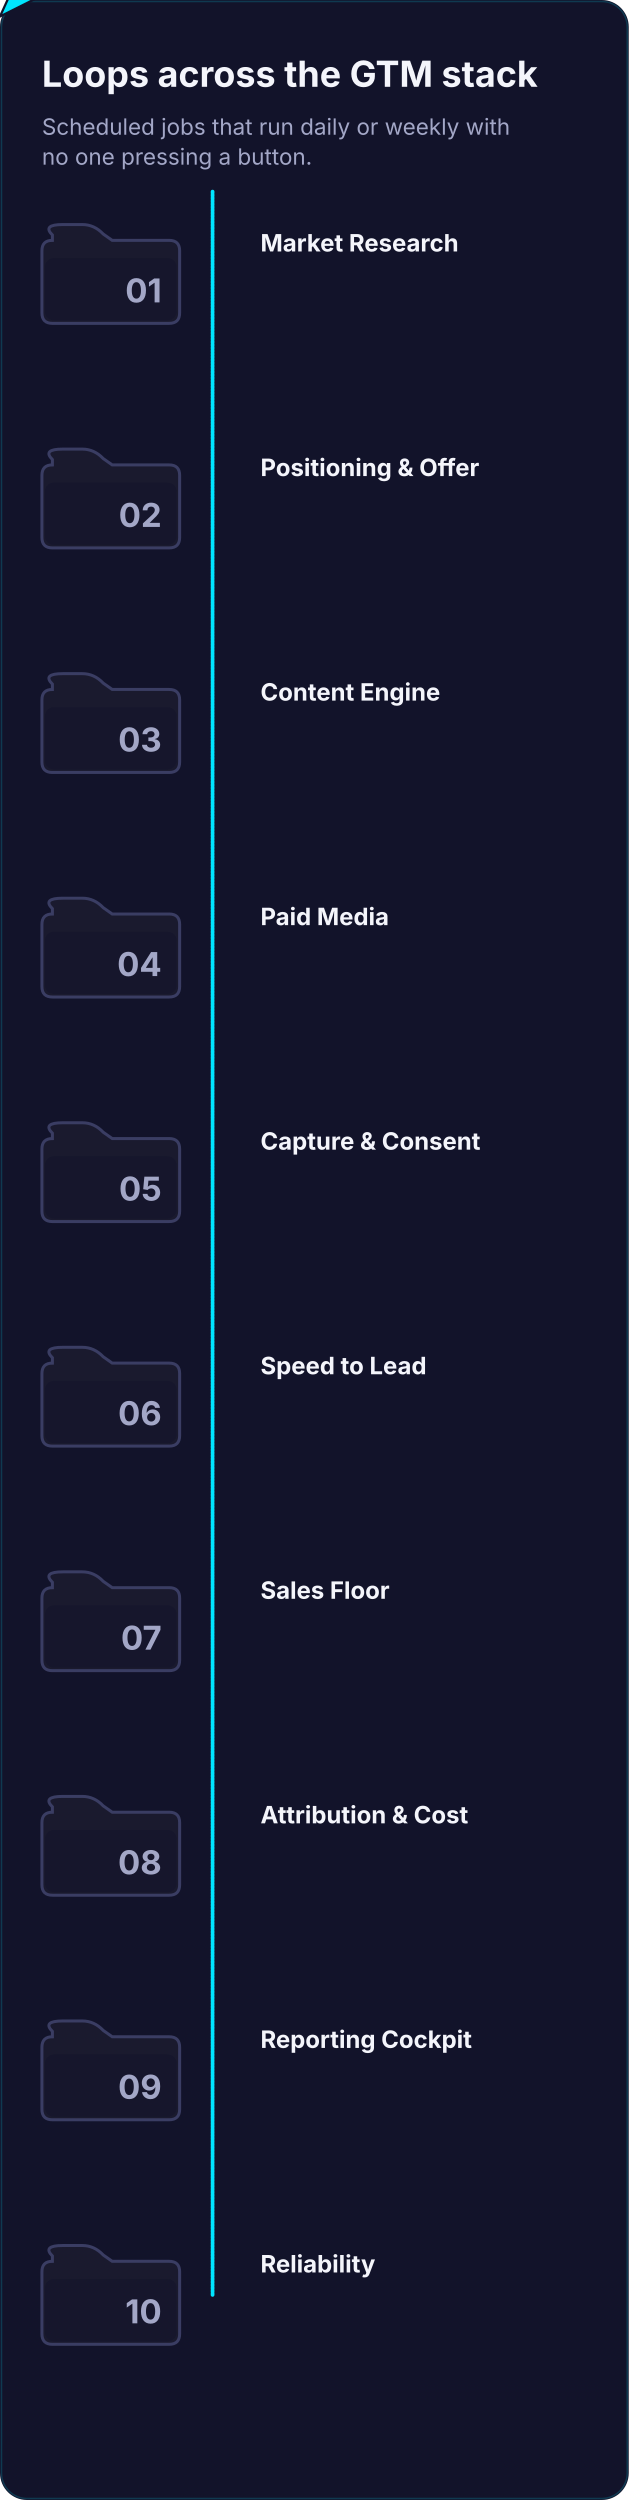
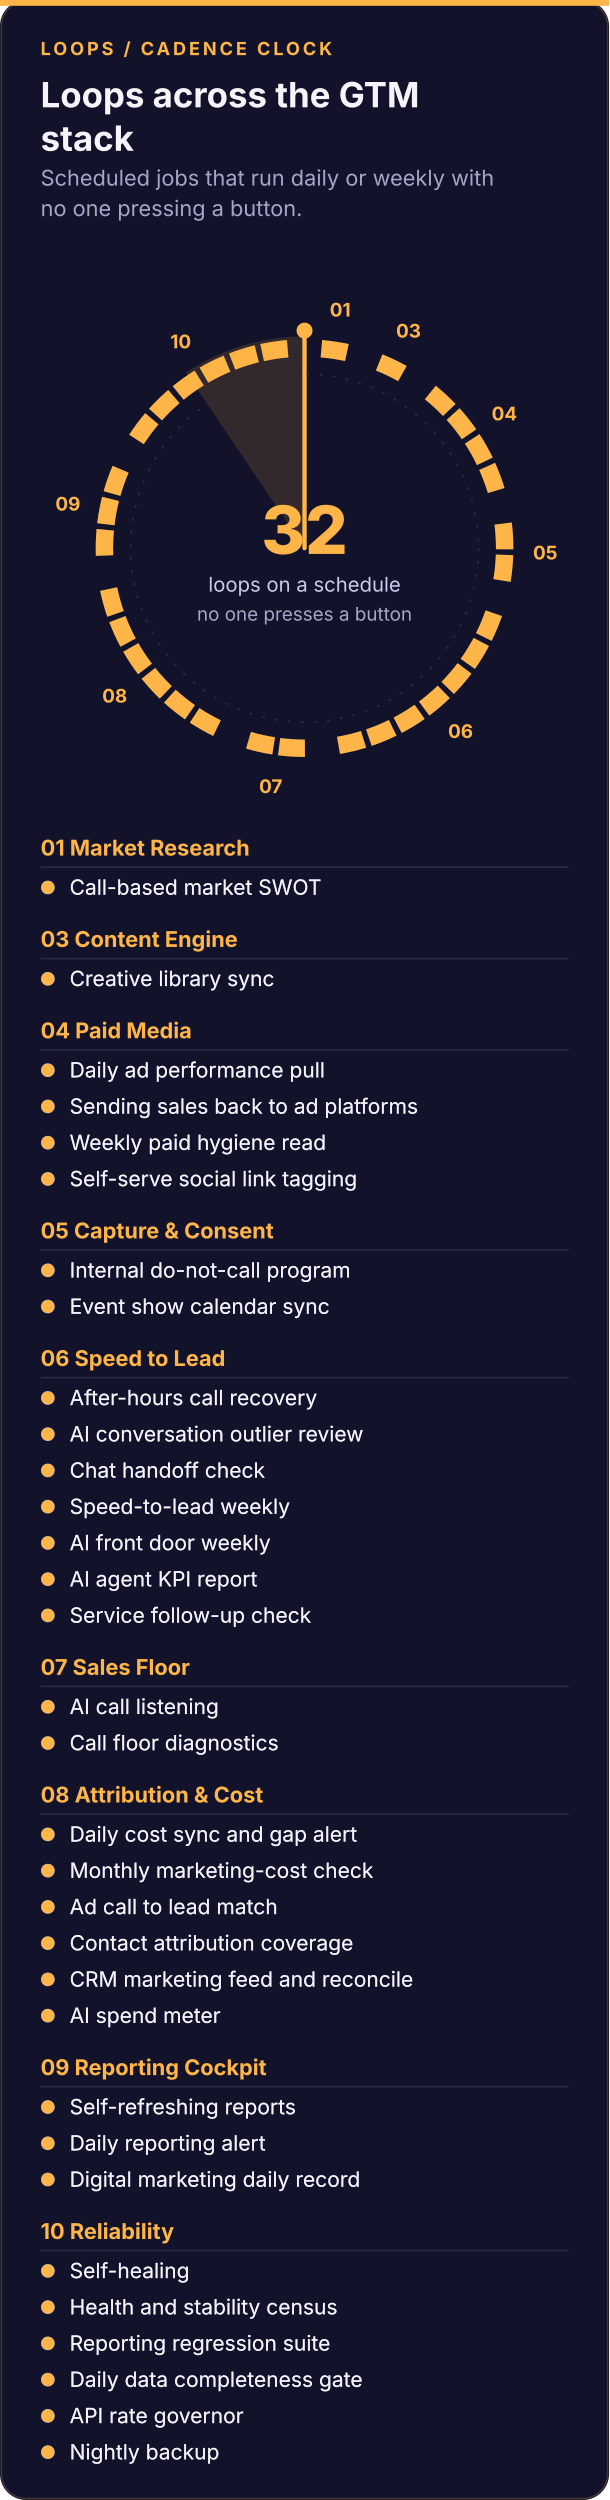
- <svg xmlns="http://www.w3.org/2000/svg" viewBox="0 0 420 1670" width="420" height="1670" role="img" aria-label="Loops across the GTM stack: Market Research, Positioning &amp; Offer, Content Engine, Paid Media, Capture &amp; Consent, Speed to Lead, Sales Floor, Attribution &amp; Cost, Reporting Cockpit, Reliability">
-   <style>text{font-family:Inter, -apple-system, 'Segoe UI', Helvetica, Arial, sans-serif}.t{fill:#f4f5fb;font-weight:700} .m{fill:#a3a7c7} .num{fill:#a3a7c7;font-weight:700}.fold{fill:#1a1a2e;stroke:#3a3d63;stroke-width:2}@keyframes f0{0%,3.27%{fill:#1a1a2e;stroke:#3a3d63}5.77%,97%{fill:#0f3a4a;stroke:#00e5ff}100%{fill:#1a1a2e;stroke:#3a3d63}}@keyframes o0{0%,3.27%{opacity:0;transform:translateY(6px)}5.77%,97%{opacity:1;transform:translateY(0)}100%{opacity:0}}@keyframes l0{0%,3.27%{transform:scaleY(1)}5.77%,97%{transform:scaleY(.82) skewX(-8deg)}100%{transform:scaleY(1)}}#F0{animation:f0 27.50s linear infinite}#O0{animation:o0 27.50s linear infinite;opacity:0}#L0{animation:l0 27.50s linear infinite;transform-origin:0px 66px;transform-box:fill-box}@keyframes f1{0%,12.00%{fill:#1a1a2e;stroke:#3a3d63}14.50%,97%{fill:#0f3a4a;stroke:#00e5ff}100%{fill:#1a1a2e;stroke:#3a3d63}}@keyframes o1{0%,12.00%{opacity:0;transform:translateY(6px)}14.50%,97%{opacity:1;transform:translateY(0)}100%{opacity:0}}@keyframes l1{0%,12.00%{transform:scaleY(1)}14.50%,97%{transform:scaleY(.82) skewX(-8deg)}100%{transform:scaleY(1)}}#F1{animation:f1 27.50s linear infinite}#O1{animation:o1 27.50s linear infinite;opacity:0}#L1{animation:l1 27.50s linear infinite;transform-origin:0px 66px;transform-box:fill-box}@keyframes f2{0%,20.73%{fill:#1a1a2e;stroke:#3a3d63}23.23%,97%{fill:#0f3a4a;stroke:#00e5ff}100%{fill:#1a1a2e;stroke:#3a3d63}}@keyframes o2{0%,20.73%{opacity:0;transform:translateY(6px)}23.23%,97%{opacity:1;transform:translateY(0)}100%{opacity:0}}@keyframes l2{0%,20.73%{transform:scaleY(1)}23.23%,97%{transform:scaleY(.82) skewX(-8deg)}100%{transform:scaleY(1)}}#F2{animation:f2 27.50s linear infinite}#O2{animation:o2 27.50s linear infinite;opacity:0}#L2{animation:l2 27.50s linear infinite;transform-origin:0px 66px;transform-box:fill-box}@keyframes f3{0%,29.45%{fill:#1a1a2e;stroke:#3a3d63}31.95%,97%{fill:#0f3a4a;stroke:#00e5ff}100%{fill:#1a1a2e;stroke:#3a3d63}}@keyframes o3{0%,29.45%{opacity:0;transform:translateY(6px)}31.95%,97%{opacity:1;transform:translateY(0)}100%{opacity:0}}@keyframes l3{0%,29.45%{transform:scaleY(1)}31.95%,97%{transform:scaleY(.82) skewX(-8deg)}100%{transform:scaleY(1)}}#F3{animation:f3 27.50s linear infinite}#O3{animation:o3 27.50s linear infinite;opacity:0}#L3{animation:l3 27.50s linear infinite;transform-origin:0px 66px;transform-box:fill-box}@keyframes f4{0%,38.18%{fill:#1a1a2e;stroke:#3a3d63}40.68%,97%{fill:#0f3a4a;stroke:#00e5ff}100%{fill:#1a1a2e;stroke:#3a3d63}}@keyframes o4{0%,38.18%{opacity:0;transform:translateY(6px)}40.68%,97%{opacity:1;transform:translateY(0)}100%{opacity:0}}@keyframes l4{0%,38.18%{transform:scaleY(1)}40.68%,97%{transform:scaleY(.82) skewX(-8deg)}100%{transform:scaleY(1)}}#F4{animation:f4 27.50s linear infinite}#O4{animation:o4 27.50s linear infinite;opacity:0}#L4{animation:l4 27.50s linear infinite;transform-origin:0px 66px;transform-box:fill-box}@keyframes f5{0%,46.91%{fill:#1a1a2e;stroke:#3a3d63}49.41%,97%{fill:#0f3a4a;stroke:#00e5ff}100%{fill:#1a1a2e;stroke:#3a3d63}}@keyframes o5{0%,46.91%{opacity:0;transform:translateY(6px)}49.41%,97%{opacity:1;transform:translateY(0)}100%{opacity:0}}@keyframes l5{0%,46.91%{transform:scaleY(1)}49.41%,97%{transform:scaleY(.82) skewX(-8deg)}100%{transform:scaleY(1)}}#F5{animation:f5 27.50s linear infinite}#O5{animation:o5 27.50s linear infinite;opacity:0}#L5{animation:l5 27.50s linear infinite;transform-origin:0px 66px;transform-box:fill-box}@keyframes f6{0%,55.64%{fill:#1a1a2e;stroke:#3a3d63}58.14%,97%{fill:#0f3a4a;stroke:#00e5ff}100%{fill:#1a1a2e;stroke:#3a3d63}}@keyframes o6{0%,55.64%{opacity:0;transform:translateY(6px)}58.14%,97%{opacity:1;transform:translateY(0)}100%{opacity:0}}@keyframes l6{0%,55.64%{transform:scaleY(1)}58.14%,97%{transform:scaleY(.82) skewX(-8deg)}100%{transform:scaleY(1)}}#F6{animation:f6 27.50s linear infinite}#O6{animation:o6 27.50s linear infinite;opacity:0}#L6{animation:l6 27.50s linear infinite;transform-origin:0px 66px;transform-box:fill-box}@keyframes f7{0%,64.36%{fill:#1a1a2e;stroke:#3a3d63}66.86%,97%{fill:#0f3a4a;stroke:#00e5ff}100%{fill:#1a1a2e;stroke:#3a3d63}}@keyframes o7{0%,64.36%{opacity:0;transform:translateY(6px)}66.86%,97%{opacity:1;transform:translateY(0)}100%{opacity:0}}@keyframes l7{0%,64.36%{transform:scaleY(1)}66.86%,97%{transform:scaleY(.82) skewX(-8deg)}100%{transform:scaleY(1)}}#F7{animation:f7 27.50s linear infinite}#O7{animation:o7 27.50s linear infinite;opacity:0}#L7{animation:l7 27.50s linear infinite;transform-origin:0px 66px;transform-box:fill-box}@keyframes f8{0%,73.09%{fill:#1a1a2e;stroke:#3a3d63}75.59%,97%{fill:#0f3a4a;stroke:#00e5ff}100%{fill:#1a1a2e;stroke:#3a3d63}}@keyframes o8{0%,73.09%{opacity:0;transform:translateY(6px)}75.59%,97%{opacity:1;transform:translateY(0)}100%{opacity:0}}@keyframes l8{0%,73.09%{transform:scaleY(1)}75.59%,97%{transform:scaleY(.82) skewX(-8deg)}100%{transform:scaleY(1)}}#F8{animation:f8 27.50s linear infinite}#O8{animation:o8 27.50s linear infinite;opacity:0}#L8{animation:l8 27.50s linear infinite;transform-origin:0px 66px;transform-box:fill-box}@keyframes f9{0%,81.82%{fill:#1a1a2e;stroke:#3a3d63}84.32%,97%{fill:#0f3a4a;stroke:#00e5ff}100%{fill:#1a1a2e;stroke:#3a3d63}}@keyframes o9{0%,81.82%{opacity:0;transform:translateY(6px)}84.32%,97%{opacity:1;transform:translateY(0)}100%{opacity:0}}@keyframes l9{0%,81.82%{transform:scaleY(1)}84.32%,97%{transform:scaleY(.82) skewX(-8deg)}100%{transform:scaleY(1)}}#F9{animation:f9 27.50s linear infinite}#O9{animation:o9 27.50s linear infinite;opacity:0}#L9{animation:l9 27.50s linear infinite;transform-origin:0px 66px;transform-box:fill-box}</style>
-   <rect width="420" height="1670" rx="18" fill="#12132a" />
-   <rect x="1" y="1" width="418" height="1668" rx="17" fill="none" stroke="#00e5ff" stroke-opacity=".18" />
-   <text class="t" x="28" y="58" font-size="24">Loops across the GTM stack</text>
-   <text class="m" x="28" y="90" font-size="15">Scheduled jobs that run daily or weekly with</text>
-   <text class="m" x="28" y="110" font-size="15">no one pressing a button.</text>
-   <path d="M142.0,127.0 L142.0,183.0 L142.0,333.0 L142.0,483.0 L142.0,633.0 L142.0,783.0 L142.0,933.0 L142.0,1083.0 L142.0,1233.0 L142.0,1383.0 L142.0,1533.0" fill="none" stroke="#2a2c4a" stroke-width="2" stroke-dasharray="4 8" />
-   <path d="M142.0,127.0 L142.0,183.0 L142.0,333.0 L142.0,483.0 L142.0,633.0 L142.0,783.0 L142.0,933.0 L142.0,1083.0 L142.0,1233.0 L142.0,1383.0 L142.0,1533.0" fill="none" stroke="#00e5ff" stroke-width="2.5" stroke-linecap="round" pathLength="1" stroke-dasharray="1 1" stroke-dashoffset="1">
-     <animate attributeName="stroke-dashoffset" dur="27.50s" repeatCount="indefinite" calcMode="linear" keyTimes="0;0.033;0.087;0.12;0.174;0.207;0.262;0.294;0.349;0.382;0.436;0.469;0.524;0.556;0.611;0.644;0.698;0.731;0.785;0.818;0.873;1" values="1;0.96;0.96;0.854;0.854;0.747;0.747;0.64;0.64;0.533;0.533;0.427;0.427;0.32;0.32;0.213;0.213;0.107;0.107;0;0;0" />
-   </path>
-   <g transform="translate(28,150)">
-     <path id="F0" class="fold" d="M7,10.56 L7,7 Q0,0 14,0 L26.96,0 Q34.96,0 40.96,6.336 L46.96,10.56 L85,10.56 Q92,10.56 92,17.56 L92,59 Q92,66 85,66 L7,66 Q0,66 0,59 L0,17.56 Q0,10.56 7,10.56 Z" />
-     <rect id="L0" x="2" y="22.4" width="88" height="41.6" rx="6" fill="#12132a" opacity=".55" />
-     <text class="num" x="80" y="52" text-anchor="end" font-size="22">01</text>
-     <text class="t" x="146" y="18" font-size="16">Market Research</text>
-     <g id="O0">
-       <text x="146" y="45" font-size="13" fill="#a3a7c7">• Call-based market SWOT</text>
-       <rect x="-2" y="72" width="44" height="22" rx="11" fill="#ff3df5" />
-       <text x="20" y="88" font-size="13" font-weight="700" text-anchor="middle" fill="#14051a">1</text>
-     </g>
-   </g>
-   <g transform="translate(28,300)">
-     <path id="F1" class="fold" d="M7,10.56 L7,7 Q0,0 14,0 L26.96,0 Q34.96,0 40.96,6.336 L46.96,10.56 L85,10.56 Q92,10.56 92,17.56 L92,59 Q92,66 85,66 L7,66 Q0,66 0,59 L0,17.56 Q0,10.56 7,10.56 Z" />
-     <rect id="L1" x="2" y="22.4" width="88" height="41.6" rx="6" fill="#12132a" opacity=".55" />
-     <text class="num" x="80" y="52" text-anchor="end" font-size="22">02</text>
-     <text class="t" x="146" y="18" font-size="16">Positioning &amp; Offer</text>
-     <g id="O1">
-       <text x="146" y="45" font-size="13" fill="#a3a7c7">—</text>
-     </g>
-   </g>
-   <g transform="translate(28,450)">
-     <path id="F2" class="fold" d="M7,10.56 L7,7 Q0,0 14,0 L26.96,0 Q34.96,0 40.96,6.336 L46.96,10.56 L85,10.56 Q92,10.56 92,17.56 L92,59 Q92,66 85,66 L7,66 Q0,66 0,59 L0,17.56 Q0,10.56 7,10.56 Z" />
-     <rect id="L2" x="2" y="22.4" width="88" height="41.6" rx="6" fill="#12132a" opacity=".55" />
-     <text class="num" x="80" y="52" text-anchor="end" font-size="22">03</text>
-     <text class="t" x="146" y="18" font-size="16">Content Engine</text>
-     <g id="O2">
-       <text x="146" y="45" font-size="13" fill="#a3a7c7">• Creative library sync</text>
-       <rect x="-2" y="72" width="44" height="22" rx="11" fill="#ff3df5" />
-       <text x="20" y="88" font-size="13" font-weight="700" text-anchor="middle" fill="#14051a">1</text>
-     </g>
-   </g>
-   <g transform="translate(28,600)">
-     <path id="F3" class="fold" d="M7,10.56 L7,7 Q0,0 14,0 L26.96,0 Q34.96,0 40.96,6.336 L46.96,10.56 L85,10.56 Q92,10.56 92,17.56 L92,59 Q92,66 85,66 L7,66 Q0,66 0,59 L0,17.56 Q0,10.56 7,10.56 Z" />
-     <rect id="L3" x="2" y="22.4" width="88" height="41.6" rx="6" fill="#12132a" opacity=".55" />
-     <text class="num" x="80" y="52" text-anchor="end" font-size="22">04</text>
-     <text class="t" x="146" y="18" font-size="16">Paid Media</text>
-     <g id="O3">
-       <text x="146" y="45" font-size="13" fill="#a3a7c7">• Daily ad performance pull</text>
-       <text x="146" y="63" font-size="13" fill="#a3a7c7">• Sending sales back to ad platforms</text>
-       <text x="146" y="81" font-size="13" fill="#a3a7c7">• Weekly paid hygiene read</text>
-       <text x="146" y="99" font-size="13" fill="#00e5ff">+ 1 more</text>
-       <rect x="-2" y="72" width="44" height="22" rx="11" fill="#ff3df5" />
-       <text x="20" y="88" font-size="13" font-weight="700" text-anchor="middle" fill="#14051a">4</text>
-     </g>
-   </g>
-   <g transform="translate(28,750)">
-     <path id="F4" class="fold" d="M7,10.56 L7,7 Q0,0 14,0 L26.96,0 Q34.96,0 40.96,6.336 L46.96,10.56 L85,10.56 Q92,10.56 92,17.56 L92,59 Q92,66 85,66 L7,66 Q0,66 0,59 L0,17.56 Q0,10.56 7,10.56 Z" />
-     <rect id="L4" x="2" y="22.4" width="88" height="41.6" rx="6" fill="#12132a" opacity=".55" />
-     <text class="num" x="80" y="52" text-anchor="end" font-size="22">05</text>
-     <text class="t" x="146" y="18" font-size="16">Capture &amp; Consent</text>
-     <g id="O4">
-       <text x="146" y="45" font-size="13" fill="#a3a7c7">• Internal do-not-call program</text>
-       <text x="146" y="63" font-size="13" fill="#a3a7c7">• Event show calendar sync</text>
-       <rect x="-2" y="72" width="44" height="22" rx="11" fill="#ff3df5" />
-       <text x="20" y="88" font-size="13" font-weight="700" text-anchor="middle" fill="#14051a">2</text>
-     </g>
-   </g>
-   <g transform="translate(28,900)">
-     <path id="F5" class="fold" d="M7,10.56 L7,7 Q0,0 14,0 L26.96,0 Q34.96,0 40.96,6.336 L46.96,10.56 L85,10.56 Q92,10.56 92,17.56 L92,59 Q92,66 85,66 L7,66 Q0,66 0,59 L0,17.56 Q0,10.56 7,10.56 Z" />
-     <rect id="L5" x="2" y="22.4" width="88" height="41.6" rx="6" fill="#12132a" opacity=".55" />
-     <text class="num" x="80" y="52" text-anchor="end" font-size="22">06</text>
-     <text class="t" x="146" y="18" font-size="16">Speed to Lead</text>
-     <g id="O5">
-       <text x="146" y="45" font-size="13" fill="#a3a7c7">• After-hours call recovery</text>
-       <text x="146" y="63" font-size="13" fill="#a3a7c7">• AI conversation outlier review</text>
-       <text x="146" y="81" font-size="13" fill="#a3a7c7">• Chat handoff check</text>
-       <text x="146" y="99" font-size="13" fill="#00e5ff">+ 4 more</text>
-       <rect x="-2" y="72" width="44" height="22" rx="11" fill="#ff3df5" />
-       <text x="20" y="88" font-size="13" font-weight="700" text-anchor="middle" fill="#14051a">7</text>
-     </g>
-   </g>
-   <g transform="translate(28,1050)">
-     <path id="F6" class="fold" d="M7,10.56 L7,7 Q0,0 14,0 L26.96,0 Q34.96,0 40.96,6.336 L46.96,10.56 L85,10.56 Q92,10.56 92,17.56 L92,59 Q92,66 85,66 L7,66 Q0,66 0,59 L0,17.56 Q0,10.56 7,10.56 Z" />
-     <rect id="L6" x="2" y="22.4" width="88" height="41.6" rx="6" fill="#12132a" opacity=".55" />
-     <text class="num" x="80" y="52" text-anchor="end" font-size="22">07</text>
-     <text class="t" x="146" y="18" font-size="16">Sales Floor</text>
-     <g id="O6">
-       <text x="146" y="45" font-size="13" fill="#a3a7c7">• AI call listening</text>
-       <text x="146" y="63" font-size="13" fill="#a3a7c7">• Call floor diagnostics</text>
-       <rect x="-2" y="72" width="44" height="22" rx="11" fill="#ff3df5" />
-       <text x="20" y="88" font-size="13" font-weight="700" text-anchor="middle" fill="#14051a">2</text>
-     </g>
-   </g>
-   <g transform="translate(28,1200)">
-     <path id="F7" class="fold" d="M7,10.56 L7,7 Q0,0 14,0 L26.96,0 Q34.96,0 40.96,6.336 L46.96,10.56 L85,10.56 Q92,10.56 92,17.56 L92,59 Q92,66 85,66 L7,66 Q0,66 0,59 L0,17.56 Q0,10.56 7,10.56 Z" />
-     <rect id="L7" x="2" y="22.4" width="88" height="41.6" rx="6" fill="#12132a" opacity=".55" />
-     <text class="num" x="80" y="52" text-anchor="end" font-size="22">08</text>
-     <text class="t" x="146" y="18" font-size="16">Attribution &amp; Cost</text>
-     <g id="O7">
-       <text x="146" y="45" font-size="13" fill="#a3a7c7">• Daily cost sync and gap alert</text>
-       <text x="146" y="63" font-size="13" fill="#a3a7c7">• Monthly marketing-cost check</text>
-       <text x="146" y="81" font-size="13" fill="#a3a7c7">• Ad call to lead match</text>
-       <text x="146" y="99" font-size="13" fill="#00e5ff">+ 3 more</text>
-       <rect x="-2" y="72" width="44" height="22" rx="11" fill="#ff3df5" />
-       <text x="20" y="88" font-size="13" font-weight="700" text-anchor="middle" fill="#14051a">6</text>
-     </g>
-   </g>
-   <g transform="translate(28,1350)">
-     <path id="F8" class="fold" d="M7,10.56 L7,7 Q0,0 14,0 L26.96,0 Q34.96,0 40.96,6.336 L46.96,10.56 L85,10.56 Q92,10.56 92,17.56 L92,59 Q92,66 85,66 L7,66 Q0,66 0,59 L0,17.56 Q0,10.56 7,10.56 Z" />
-     <rect id="L8" x="2" y="22.4" width="88" height="41.6" rx="6" fill="#12132a" opacity=".55" />
-     <text class="num" x="80" y="52" text-anchor="end" font-size="22">09</text>
-     <text class="t" x="146" y="18" font-size="16">Reporting Cockpit</text>
-     <g id="O8">
-       <text x="146" y="45" font-size="13" fill="#a3a7c7">• Self-refreshing reports</text>
-       <text x="146" y="63" font-size="13" fill="#a3a7c7">• Daily reporting alert</text>
-       <text x="146" y="81" font-size="13" fill="#a3a7c7">• Digital marketing daily record</text>
-       <rect x="-2" y="72" width="44" height="22" rx="11" fill="#ff3df5" />
-       <text x="20" y="88" font-size="13" font-weight="700" text-anchor="middle" fill="#14051a">3</text>
-     </g>
-   </g>
-   <g transform="translate(28,1500)">
-     <path id="F9" class="fold" d="M7,10.56 L7,7 Q0,0 14,0 L26.96,0 Q34.96,0 40.96,6.336 L46.96,10.56 L85,10.56 Q92,10.56 92,17.56 L92,59 Q92,66 85,66 L7,66 Q0,66 0,59 L0,17.56 Q0,10.56 7,10.56 Z" />
-     <rect id="L9" x="2" y="22.4" width="88" height="41.6" rx="6" fill="#12132a" opacity=".55" />
-     <text class="num" x="80" y="52" text-anchor="end" font-size="22">10</text>
-     <text class="t" x="146" y="18" font-size="16">Reliability</text>
-     <g id="O9">
-       <text x="146" y="45" font-size="13" fill="#a3a7c7">• Self-healing</text>
-       <text x="146" y="63" font-size="13" fill="#a3a7c7">• Health and stability census</text>
-       <text x="146" y="81" font-size="13" fill="#a3a7c7">• Reporting regression suite</text>
-       <text x="146" y="99" font-size="13" fill="#00e5ff">+ 3 more</text>
-       <rect x="-2" y="72" width="44" height="22" rx="11" fill="#ff3df5" />
-       <text x="20" y="88" font-size="13" font-weight="700" text-anchor="middle" fill="#14051a">6</text>
-     </g>
-   </g>
-   <g>
-     <path d="M0,-11 L22,0 L0,11 L5,0 Z" fill="#00e5ff" stroke="#12132a" stroke-width="1.5" />
-     <animateMotion dur="27.50s" repeatCount="indefinite" rotate="auto" calcMode="linear" keyPoints="0;0.04;0.04;0.146;0.146;0.253;0.253;0.36;0.36;0.467;0.467;0.573;0.573;0.68;0.68;0.787;0.787;0.893;0.893;1;1;1" keyTimes="0;0.033;0.087;0.12;0.174;0.207;0.262;0.294;0.349;0.382;0.436;0.469;0.524;0.556;0.611;0.644;0.698;0.731;0.785;0.818;0.873;1" path="M142.0,127.0 L142.0,183.0 L142.0,333.0 L142.0,483.0 L142.0,633.0 L142.0,783.0 L142.0,933.0 L142.0,1083.0 L142.0,1233.0 L142.0,1383.0 L142.0,1533.0" />
+ <svg xmlns="http://www.w3.org/2000/svg" viewBox="0 0 420 1724" width="420" height="1724" role="img" aria-label="Loops across the GTM stack: Call-based market SWOT, Creative library sync, Daily ad performance pull, Sending sales back to ad platforms, Weekly paid hygiene read, Self-serve social link tagging, Internal do-not-call program, Event show calendar sync, After-hours call recovery, AI conversation outlier review, Chat handoff check, Speed-to-lead weekly, AI front door weekly, AI agent KPI report, Service follow-up check, AI call listening, Call floor diagnostics, Daily cost sync and gap alert, Monthly marketing-cost check, Ad call to lead match, Contact attribution coverage, CRM marketing feed and reconcile, AI spend meter, Self-refreshing reports, Daily reporting alert, Digital marketing daily record, Self-healing, Health and stability census, Reporting regression suite, Daily data completeness gate, API rate governor, Nightly backup">
+   <style>text{font-family:Inter, -apple-system, 'Segoe UI', Helvetica, Arial, sans-serif}.t{fill:#f4f5fb;font-weight:700}.m{fill:#a3a7c7}@media (prefers-reduced-motion:no-preference){@keyframes ml0k{0%,1.10%{opacity:0}2.30%,94%{opacity:1}100%{opacity:0}}#ml0t,#ml0r{animation:ml0k 25.00s linear infinite}@keyframes ml1k{0%,4.89%{opacity:0}6.09%,94%{opacity:1}100%{opacity:0}}#ml1t,#ml1r{animation:ml1k 25.00s linear infinite}@keyframes ml2k{0%,8.68%{opacity:0}9.88%,94%{opacity:1}100%{opacity:0}}#ml2t,#ml2r{animation:ml2k 25.00s linear infinite}@keyframes ml3k{0%,10.67%{opacity:0}11.87%,94%{opacity:1}100%{opacity:0}}#ml3t,#ml3r{animation:ml3k 25.00s linear infinite}@keyframes ml4k{0%,12.67%{opacity:0}13.87%,94%{opacity:1}100%{opacity:0}}#ml4t,#ml4r{animation:ml4k 25.00s linear infinite}@keyframes ml5k{0%,14.66%{opacity:0}15.86%,94%{opacity:1}100%{opacity:0}}#ml5t,#ml5r{animation:ml5k 25.00s linear infinite}@keyframes ml6k{0%,18.45%{opacity:0}19.65%,94%{opacity:1}100%{opacity:0}}#ml6t,#ml6r{animation:ml6k 25.00s linear infinite}@keyframes ml7k{0%,20.45%{opacity:0}21.65%,94%{opacity:1}100%{opacity:0}}#ml7t,#ml7r{animation:ml7k 25.00s linear infinite}@keyframes ml8k{0%,24.24%{opacity:0}25.44%,94%{opacity:1}100%{opacity:0}}#ml8t,#ml8r{animation:ml8k 25.00s linear infinite}@keyframes ml9k{0%,26.23%{opacity:0}27.43%,94%{opacity:1}100%{opacity:0}}#ml9t,#ml9r{animation:ml9k 25.00s linear infinite}@keyframes ml10k{0%,28.23%{opacity:0}29.43%,94%{opacity:1}100%{opacity:0}}#ml10t,#ml10r{animation:ml10k 25.00s linear infinite}@keyframes ml11k{0%,30.22%{opacity:0}31.42%,94%{opacity:1}100%{opacity:0}}#ml11t,#ml11r{animation:ml11k 25.00s linear infinite}@keyframes ml12k{0%,32.22%{opacity:0}33.42%,94%{opacity:1}100%{opacity:0}}#ml12t,#ml12r{animation:ml12k 25.00s linear infinite}@keyframes ml13k{0%,34.21%{opacity:0}35.41%,94%{opacity:1}100%{opacity:0}}#ml13t,#ml13r{animation:ml13k 25.00s linear infinite}@keyframes ml14k{0%,36.21%{opacity:0}37.41%,94%{opacity:1}100%{opacity:0}}#ml14t,#ml14r{animation:ml14k 25.00s linear infinite}@keyframes ml15k{0%,40.00%{opacity:0}41.20%,94%{opacity:1}100%{opacity:0}}#ml15t,#ml15r{animation:ml15k 25.00s linear infinite}@keyframes ml16k{0%,42.00%{opacity:0}43.20%,94%{opacity:1}100%{opacity:0}}#ml16t,#ml16r{animation:ml16k 25.00s linear infinite}@keyframes ml17k{0%,45.79%{opacity:0}46.99%,94%{opacity:1}100%{opacity:0}}#ml17t,#ml17r{animation:ml17k 25.00s linear infinite}@keyframes ml18k{0%,47.78%{opacity:0}48.98%,94%{opacity:1}100%{opacity:0}}#ml18t,#ml18r{animation:ml18k 25.00s linear infinite}@keyframes ml19k{0%,49.78%{opacity:0}50.98%,94%{opacity:1}100%{opacity:0}}#ml19t,#ml19r{animation:ml19k 25.00s linear infinite}@keyframes ml20k{0%,51.77%{opacity:0}52.97%,94%{opacity:1}100%{opacity:0}}#ml20t,#ml20r{animation:ml20k 25.00s linear infinite}@keyframes ml21k{0%,53.77%{opacity:0}54.97%,94%{opacity:1}100%{opacity:0}}#ml21t,#ml21r{animation:ml21k 25.00s linear infinite}@keyframes ml22k{0%,55.76%{opacity:0}56.96%,94%{opacity:1}100%{opacity:0}}#ml22t,#ml22r{animation:ml22k 25.00s linear infinite}@keyframes ml23k{0%,59.55%{opacity:0}60.75%,94%{opacity:1}100%{opacity:0}}#ml23t,#ml23r{animation:ml23k 25.00s linear infinite}@keyframes ml24k{0%,61.55%{opacity:0}62.75%,94%{opacity:1}100%{opacity:0}}#ml24t,#ml24r{animation:ml24k 25.00s linear infinite}@keyframes ml25k{0%,63.54%{opacity:0}64.74%,94%{opacity:1}100%{opacity:0}}#ml25t,#ml25r{animation:ml25k 25.00s linear infinite}@keyframes ml26k{0%,67.33%{opacity:0}68.53%,94%{opacity:1}100%{opacity:0}}#ml26t,#ml26r{animation:ml26k 25.00s linear infinite}@keyframes ml27k{0%,69.33%{opacity:0}70.53%,94%{opacity:1}100%{opacity:0}}#ml27t,#ml27r{animation:ml27k 25.00s linear infinite}@keyframes ml28k{0%,71.32%{opacity:0}72.52%,94%{opacity:1}100%{opacity:0}}#ml28t,#ml28r{animation:ml28k 25.00s linear infinite}@keyframes ml29k{0%,73.32%{opacity:0}74.52%,94%{opacity:1}100%{opacity:0}}#ml29t,#ml29r{animation:ml29k 25.00s linear infinite}@keyframes ml30k{0%,75.31%{opacity:0}76.51%,94%{opacity:1}100%{opacity:0}}#ml30t,#ml30r{animation:ml30k 25.00s linear infinite}@keyframes ml31k{0%,77.31%{opacity:0}78.51%,94%{opacity:1}100%{opacity:0}}#ml31t,#ml31r{animation:ml31k 25.00s linear infinite}@keyframes mhk{0%{transform:rotate(0deg)}80.00%,100%{transform:rotate(360deg)}}#mhand{animation:mhk 25.00s linear infinite}}</style>
+   <rect width="420" height="1724" rx="18" fill="#12132a" />
+   <rect x="1" y="1" width="418" height="1722" rx="17" fill="none" stroke="#ffb547" stroke-opacity=".22" />
+   <rect x="0" y="0" width="420" height="4" fill="#ffb547">
+     <animate attributeName="opacity" values="1;.45;1" dur="25.00s" repeatCount="indefinite" />
+   </rect>
+   <text x="28" y="38" font-size="12.5" font-weight="700" letter-spacing="2" fill="#ffb547">LOOPS  /  CADENCE CLOCK</text>
+   <text class="t" x="28" y="74" font-size="24">Loops across the GTM</text>
+   <text class="t" x="28" y="104" font-size="24">stack</text>
+   <text class="m" x="28" y="128" font-size="15">Scheduled jobs that run daily or weekly with</text>
+   <text class="m" x="28" y="149" font-size="15">no one pressing a button.</text>
+   <path d="M221.64,240.49 A138,138 0 0 1 239.20,243.13" fill="none" stroke="#3a3d63" stroke-width="12" />
+   <path d="M261.47,249.96 A138,138 0 0 1 277.48,257.62" fill="none" stroke="#3a3d63" stroke-width="12" />
+   <path d="M296.76,270.69 A138,138 0 0 1 309.82,282.71" fill="none" stroke="#3a3d63" stroke-width="12" />
+   <path d="M312.44,285.54 A138,138 0 0 1 323.47,299.46" fill="none" stroke="#3a3d63" stroke-width="12" />
+   <path d="M325.62,302.66 A138,138 0 0 1 334.34,318.13" fill="none" stroke="#3a3d63" stroke-width="12" />
+   <path d="M335.96,321.62 A138,138 0 0 1 342.16,338.26" fill="none" stroke="#3a3d63" stroke-width="12" />
+   <path d="M346.96,361.05 A138,138 0 0 1 348.00,378.78" fill="none" stroke="#3a3d63" stroke-width="12" />
+   <path d="M347.92,382.63 A138,138 0 0 1 346.19,400.30" fill="none" stroke="#3a3d63" stroke-width="12" />
+   <path d="M340.50,422.88 A138,138 0 0 1 333.65,439.27" fill="none" stroke="#3a3d63" stroke-width="12" />
+   <path d="M331.90,442.70 A138,138 0 0 1 322.58,457.81" fill="none" stroke="#3a3d63" stroke-width="12" />
+   <path d="M320.31,460.92 A138,138 0 0 1 308.75,474.40" fill="none" stroke="#3a3d63" stroke-width="12" />
+   <path d="M306.01,477.12 A138,138 0 0 1 292.49,488.63" fill="none" stroke="#3a3d63" stroke-width="12" />
+   <path d="M289.37,490.89 A138,138 0 0 1 274.22,500.15" fill="none" stroke="#3a3d63" stroke-width="12" />
+   <path d="M270.78,501.89 A138,138 0 0 1 254.37,508.67" fill="none" stroke="#3a3d63" stroke-width="12" />
+   <path d="M250.70,509.86 A138,138 0 0 1 233.44,514.00" fill="none" stroke="#3a3d63" stroke-width="12" />
+   <path d="M210.24,516.00 A138,138 0 0 1 192.51,514.89" fill="none" stroke="#3a3d63" stroke-width="12" />
+   <path d="M188.70,514.35 A138,138 0 0 1 171.37,510.48" fill="none" stroke="#3a3d63" stroke-width="12" />
+   <path d="M149.64,502.10 A138,138 0 0 1 134.21,493.32" fill="none" stroke="#3a3d63" stroke-width="12" />
+   <path d="M131.01,491.16 A138,138 0 0 1 117.14,480.08" fill="none" stroke="#3a3d63" stroke-width="12" />
+   <path d="M114.32,477.45 A138,138 0 0 1 102.35,464.34" fill="none" stroke="#3a3d63" stroke-width="12" />
+   <path d="M99.98,461.30 A138,138 0 0 1 90.19,446.48" fill="none" stroke="#3a3d63" stroke-width="12" />
+   <path d="M88.33,443.11 A138,138 0 0 1 80.97,426.95" fill="none" stroke="#3a3d63" stroke-width="12" />
+   <path d="M79.66,423.33 A138,138 0 0 1 74.92,406.21" fill="none" stroke="#3a3d63" stroke-width="12" />
+   <path d="M72.09,383.10 A138,138 0 0 1 72.58,365.35" fill="none" stroke="#3a3d63" stroke-width="12" />
+   <path d="M72.99,361.52 A138,138 0 0 1 76.24,344.06" fill="none" stroke="#3a3d63" stroke-width="12" />
+   <path d="M77.24,340.34 A138,138 0 0 1 83.17,323.60" fill="none" stroke="#3a3d63" stroke-width="12" />
+   <path d="M94.13,303.05 A138,138 0 0 1 104.71,288.79" fill="none" stroke="#3a3d63" stroke-width="12" />
+   <path d="M107.24,285.89 A138,138 0 0 1 119.92,273.46" fill="none" stroke="#3a3d63" stroke-width="12" />
+   <path d="M122.87,270.98 A138,138 0 0 1 137.34,260.68" fill="none" stroke="#3a3d63" stroke-width="12" />
+   <path d="M140.64,258.70 A138,138 0 0 1 156.53,250.78" fill="none" stroke="#3a3d63" stroke-width="12" />
+   <path d="M160.11,249.33 A138,138 0 0 1 177.04,243.99" fill="none" stroke="#3a3d63" stroke-width="12" />
+   <path d="M180.80,243.13 A138,138 0 0 1 198.36,240.49" fill="none" stroke="#3a3d63" stroke-width="12" />
+   <path id="ml0t" d="M221.64,240.49 A138,138 0 0 1 239.20,243.13" fill="none" stroke="#ffb547" stroke-width="12" />
+   <path id="ml1t" d="M261.47,249.96 A138,138 0 0 1 277.48,257.62" fill="none" stroke="#ffb547" stroke-width="12" />
+   <path id="ml2t" d="M296.76,270.69 A138,138 0 0 1 309.82,282.71" fill="none" stroke="#ffb547" stroke-width="12" />
+   <path id="ml3t" d="M312.44,285.54 A138,138 0 0 1 323.47,299.46" fill="none" stroke="#ffb547" stroke-width="12" />
+   <path id="ml4t" d="M325.62,302.66 A138,138 0 0 1 334.34,318.13" fill="none" stroke="#ffb547" stroke-width="12" />
+   <path id="ml5t" d="M335.96,321.62 A138,138 0 0 1 342.16,338.26" fill="none" stroke="#ffb547" stroke-width="12" />
+   <path id="ml6t" d="M346.96,361.05 A138,138 0 0 1 348.00,378.78" fill="none" stroke="#ffb547" stroke-width="12" />
+   <path id="ml7t" d="M347.92,382.63 A138,138 0 0 1 346.19,400.30" fill="none" stroke="#ffb547" stroke-width="12" />
+   <path id="ml8t" d="M340.50,422.88 A138,138 0 0 1 333.65,439.27" fill="none" stroke="#ffb547" stroke-width="12" />
+   <path id="ml9t" d="M331.90,442.70 A138,138 0 0 1 322.58,457.81" fill="none" stroke="#ffb547" stroke-width="12" />
+   <path id="ml10t" d="M320.31,460.92 A138,138 0 0 1 308.75,474.40" fill="none" stroke="#ffb547" stroke-width="12" />
+   <path id="ml11t" d="M306.01,477.12 A138,138 0 0 1 292.49,488.63" fill="none" stroke="#ffb547" stroke-width="12" />
+   <path id="ml12t" d="M289.37,490.89 A138,138 0 0 1 274.22,500.15" fill="none" stroke="#ffb547" stroke-width="12" />
+   <path id="ml13t" d="M270.78,501.89 A138,138 0 0 1 254.37,508.67" fill="none" stroke="#ffb547" stroke-width="12" />
+   <path id="ml14t" d="M250.70,509.86 A138,138 0 0 1 233.44,514.00" fill="none" stroke="#ffb547" stroke-width="12" />
+   <path id="ml15t" d="M210.24,516.00 A138,138 0 0 1 192.51,514.89" fill="none" stroke="#ffb547" stroke-width="12" />
+   <path id="ml16t" d="M188.70,514.35 A138,138 0 0 1 171.37,510.48" fill="none" stroke="#ffb547" stroke-width="12" />
+   <path id="ml17t" d="M149.64,502.10 A138,138 0 0 1 134.21,493.32" fill="none" stroke="#ffb547" stroke-width="12" />
+   <path id="ml18t" d="M131.01,491.16 A138,138 0 0 1 117.14,480.08" fill="none" stroke="#ffb547" stroke-width="12" />
+   <path id="ml19t" d="M114.32,477.45 A138,138 0 0 1 102.35,464.34" fill="none" stroke="#ffb547" stroke-width="12" />
+   <path id="ml20t" d="M99.98,461.30 A138,138 0 0 1 90.19,446.48" fill="none" stroke="#ffb547" stroke-width="12" />
+   <path id="ml21t" d="M88.33,443.11 A138,138 0 0 1 80.97,426.95" fill="none" stroke="#ffb547" stroke-width="12" />
+   <path id="ml22t" d="M79.66,423.33 A138,138 0 0 1 74.92,406.21" fill="none" stroke="#ffb547" stroke-width="12" />
+   <path id="ml23t" d="M72.09,383.10 A138,138 0 0 1 72.58,365.35" fill="none" stroke="#ffb547" stroke-width="12" />
+   <path id="ml24t" d="M72.99,361.52 A138,138 0 0 1 76.24,344.06" fill="none" stroke="#ffb547" stroke-width="12" />
+   <path id="ml25t" d="M77.24,340.34 A138,138 0 0 1 83.17,323.60" fill="none" stroke="#ffb547" stroke-width="12" />
+   <path id="ml26t" d="M94.13,303.05 A138,138 0 0 1 104.71,288.79" fill="none" stroke="#ffb547" stroke-width="12" />
+   <path id="ml27t" d="M107.24,285.89 A138,138 0 0 1 119.92,273.46" fill="none" stroke="#ffb547" stroke-width="12" />
+   <path id="ml28t" d="M122.87,270.98 A138,138 0 0 1 137.34,260.68" fill="none" stroke="#ffb547" stroke-width="12" />
+   <path id="ml29t" d="M140.64,258.70 A138,138 0 0 1 156.53,250.78" fill="none" stroke="#ffb547" stroke-width="12" />
+   <path id="ml30t" d="M160.11,249.33 A138,138 0 0 1 177.04,243.99" fill="none" stroke="#ffb547" stroke-width="12" />
+   <path id="ml31t" d="M180.80,243.13 A138,138 0 0 1 198.36,240.49" fill="none" stroke="#ffb547" stroke-width="12" />
+   <text x="234.6" y="218.3" font-size="13" font-weight="700" text-anchor="middle" fill="#ffb547">01</text>
+   <text x="281.7" y="232.8" font-size="13" font-weight="700" text-anchor="middle" fill="#ffb547">03</text>
+   <text x="347.8" y="289.9" font-size="13" font-weight="700" text-anchor="middle" fill="#ffb547">04</text>
+   <text x="376.0" y="385.8" font-size="13" font-weight="700" text-anchor="middle" fill="#ffb547">05</text>
+   <text x="317.6" y="508.9" font-size="13" font-weight="700" text-anchor="middle" fill="#ffb547">06</text>
+   <text x="186.7" y="546.9" font-size="13" font-weight="700" text-anchor="middle" fill="#ffb547">07</text>
+   <text x="79.1" y="484.5" font-size="13" font-weight="700" text-anchor="middle" fill="#ffb547">08</text>
+   <text x="46.8" y="352.1" font-size="13" font-weight="700" text-anchor="middle" fill="#ffb547">09</text>
+   <text x="124.6" y="240.2" font-size="13" font-weight="700" text-anchor="middle" fill="#ffb547">10</text>
+   <g id="mhand" style="transform-box:fill-box;transform-origin:50% 50%">
+     <circle cx="210" cy="378" r="146" fill="none" />
+     <path d="M210,378 L210,232 A146,146 0 0 0 128.36,256.96 Z" fill="#ffb547" fill-opacity=".14" />
+     <line x1="210" y1="378" x2="210" y2="228" stroke="#ffb547" stroke-width="3" stroke-linecap="round" />
+     <circle cx="210" cy="228" r="5.5" fill="#ffb547" />
+   </g>
+   <text x="210" y="382" font-size="46" font-weight="800" text-anchor="middle" fill="#ffb547">32</text>
+   <text x="210" y="408" font-size="14" text-anchor="middle" fill="#c9cce8">loops on a schedule</text>
+   <text x="210" y="428" font-size="13" text-anchor="middle" fill="#a3a7c7">no one presses a button</text>
+   <circle cx="210" cy="378" r="120" fill="none" stroke="#2a2c4a" stroke-dasharray="2 7" />
+   <text x="28" y="590" font-size="15" font-weight="700" fill="#ffb547">01  Market Research</text>
+   <line x1="28" y1="598" x2="392" y2="598" stroke="#2a2c4a" />
+   <g class="c">
+     <circle cx="33" cy="612" r="4" fill="none" stroke="#a3a7c7" stroke-width="1.5" />
+     <text fill="#a3a7c7" x="48" y="617" font-size="14.5">Call-based market SWOT</text>
+     <g id="ml0r">
+       <circle cx="33" cy="612" r="4.5" fill="#ffb547" />
+       <text fill="#f4f5fb" x="48" y="617" font-size="14.5">Call-based market SWOT</text>
+     </g>
+   </g>
+   <text x="28" y="653" font-size="15" font-weight="700" fill="#ffb547">03  Content Engine</text>
+   <line x1="28" y1="661" x2="392" y2="661" stroke="#2a2c4a" />
+   <g class="c">
+     <circle cx="33" cy="675" r="4" fill="none" stroke="#a3a7c7" stroke-width="1.5" />
+     <text fill="#a3a7c7" x="48" y="680" font-size="14.5">Creative library sync</text>
+     <g id="ml1r">
+       <circle cx="33" cy="675" r="4.5" fill="#ffb547" />
+       <text fill="#f4f5fb" x="48" y="680" font-size="14.5">Creative library sync</text>
+     </g>
+   </g>
+   <text x="28" y="716" font-size="15" font-weight="700" fill="#ffb547">04  Paid Media</text>
+   <line x1="28" y1="724" x2="392" y2="724" stroke="#2a2c4a" />
+   <g class="c">
+     <circle cx="33" cy="738" r="4" fill="none" stroke="#a3a7c7" stroke-width="1.5" />
+     <text fill="#a3a7c7" x="48" y="743" font-size="14.5">Daily ad performance pull</text>
+     <g id="ml2r">
+       <circle cx="33" cy="738" r="4.5" fill="#ffb547" />
+       <text fill="#f4f5fb" x="48" y="743" font-size="14.5">Daily ad performance pull</text>
+     </g>
+   </g>
+   <g class="c">
+     <circle cx="33" cy="763" r="4" fill="none" stroke="#a3a7c7" stroke-width="1.5" />
+     <text fill="#a3a7c7" x="48" y="768" font-size="14.5">Sending sales back to ad platforms</text>
+     <g id="ml3r">
+       <circle cx="33" cy="763" r="4.5" fill="#ffb547" />
+       <text fill="#f4f5fb" x="48" y="768" font-size="14.5">Sending sales back to ad platforms</text>
+     </g>
+   </g>
+   <g class="c">
+     <circle cx="33" cy="788" r="4" fill="none" stroke="#a3a7c7" stroke-width="1.5" />
+     <text fill="#a3a7c7" x="48" y="793" font-size="14.5">Weekly paid hygiene read</text>
+     <g id="ml4r">
+       <circle cx="33" cy="788" r="4.5" fill="#ffb547" />
+       <text fill="#f4f5fb" x="48" y="793" font-size="14.5">Weekly paid hygiene read</text>
+     </g>
+   </g>
+   <g class="c">
+     <circle cx="33" cy="813" r="4" fill="none" stroke="#a3a7c7" stroke-width="1.5" />
+     <text fill="#a3a7c7" x="48" y="818" font-size="14.5">Self-serve social link tagging</text>
+     <g id="ml5r">
+       <circle cx="33" cy="813" r="4.5" fill="#ffb547" />
+       <text fill="#f4f5fb" x="48" y="818" font-size="14.5">Self-serve social link tagging</text>
+     </g>
+   </g>
+   <text x="28" y="854" font-size="15" font-weight="700" fill="#ffb547">05  Capture &amp; Consent</text>
+   <line x1="28" y1="862" x2="392" y2="862" stroke="#2a2c4a" />
+   <g class="c">
+     <circle cx="33" cy="876" r="4" fill="none" stroke="#a3a7c7" stroke-width="1.5" />
+     <text fill="#a3a7c7" x="48" y="881" font-size="14.5">Internal do-not-call program</text>
+     <g id="ml6r">
+       <circle cx="33" cy="876" r="4.5" fill="#ffb547" />
+       <text fill="#f4f5fb" x="48" y="881" font-size="14.5">Internal do-not-call program</text>
+     </g>
+   </g>
+   <g class="c">
+     <circle cx="33" cy="901" r="4" fill="none" stroke="#a3a7c7" stroke-width="1.5" />
+     <text fill="#a3a7c7" x="48" y="906" font-size="14.5">Event show calendar sync</text>
+     <g id="ml7r">
+       <circle cx="33" cy="901" r="4.5" fill="#ffb547" />
+       <text fill="#f4f5fb" x="48" y="906" font-size="14.5">Event show calendar sync</text>
+     </g>
+   </g>
+   <text x="28" y="942" font-size="15" font-weight="700" fill="#ffb547">06  Speed to Lead</text>
+   <line x1="28" y1="950" x2="392" y2="950" stroke="#2a2c4a" />
+   <g class="c">
+     <circle cx="33" cy="964" r="4" fill="none" stroke="#a3a7c7" stroke-width="1.5" />
+     <text fill="#a3a7c7" x="48" y="969" font-size="14.5">After-hours call recovery</text>
+     <g id="ml8r">
+       <circle cx="33" cy="964" r="4.5" fill="#ffb547" />
+       <text fill="#f4f5fb" x="48" y="969" font-size="14.5">After-hours call recovery</text>
+     </g>
+   </g>
+   <g class="c">
+     <circle cx="33" cy="989" r="4" fill="none" stroke="#a3a7c7" stroke-width="1.5" />
+     <text fill="#a3a7c7" x="48" y="994" font-size="14.5">AI conversation outlier review</text>
+     <g id="ml9r">
+       <circle cx="33" cy="989" r="4.5" fill="#ffb547" />
+       <text fill="#f4f5fb" x="48" y="994" font-size="14.5">AI conversation outlier review</text>
+     </g>
+   </g>
+   <g class="c">
+     <circle cx="33" cy="1014" r="4" fill="none" stroke="#a3a7c7" stroke-width="1.5" />
+     <text fill="#a3a7c7" x="48" y="1019" font-size="14.5">Chat handoff check</text>
+     <g id="ml10r">
+       <circle cx="33" cy="1014" r="4.5" fill="#ffb547" />
+       <text fill="#f4f5fb" x="48" y="1019" font-size="14.5">Chat handoff check</text>
+     </g>
+   </g>
+   <g class="c">
+     <circle cx="33" cy="1039" r="4" fill="none" stroke="#a3a7c7" stroke-width="1.5" />
+     <text fill="#a3a7c7" x="48" y="1044" font-size="14.5">Speed-to-lead weekly</text>
+     <g id="ml11r">
+       <circle cx="33" cy="1039" r="4.5" fill="#ffb547" />
+       <text fill="#f4f5fb" x="48" y="1044" font-size="14.5">Speed-to-lead weekly</text>
+     </g>
+   </g>
+   <g class="c">
+     <circle cx="33" cy="1064" r="4" fill="none" stroke="#a3a7c7" stroke-width="1.5" />
+     <text fill="#a3a7c7" x="48" y="1069" font-size="14.5">AI front door weekly</text>
+     <g id="ml12r">
+       <circle cx="33" cy="1064" r="4.5" fill="#ffb547" />
+       <text fill="#f4f5fb" x="48" y="1069" font-size="14.5">AI front door weekly</text>
+     </g>
+   </g>
+   <g class="c">
+     <circle cx="33" cy="1089" r="4" fill="none" stroke="#a3a7c7" stroke-width="1.5" />
+     <text fill="#a3a7c7" x="48" y="1094" font-size="14.5">AI agent KPI report</text>
+     <g id="ml13r">
+       <circle cx="33" cy="1089" r="4.5" fill="#ffb547" />
+       <text fill="#f4f5fb" x="48" y="1094" font-size="14.5">AI agent KPI report</text>
+     </g>
+   </g>
+   <g class="c">
+     <circle cx="33" cy="1114" r="4" fill="none" stroke="#a3a7c7" stroke-width="1.5" />
+     <text fill="#a3a7c7" x="48" y="1119" font-size="14.5">Service follow-up check</text>
+     <g id="ml14r">
+       <circle cx="33" cy="1114" r="4.5" fill="#ffb547" />
+       <text fill="#f4f5fb" x="48" y="1119" font-size="14.5">Service follow-up check</text>
+     </g>
+   </g>
+   <text x="28" y="1155" font-size="15" font-weight="700" fill="#ffb547">07  Sales Floor</text>
+   <line x1="28" y1="1163" x2="392" y2="1163" stroke="#2a2c4a" />
+   <g class="c">
+     <circle cx="33" cy="1177" r="4" fill="none" stroke="#a3a7c7" stroke-width="1.5" />
+     <text fill="#a3a7c7" x="48" y="1182" font-size="14.5">AI call listening</text>
+     <g id="ml15r">
+       <circle cx="33" cy="1177" r="4.5" fill="#ffb547" />
+       <text fill="#f4f5fb" x="48" y="1182" font-size="14.5">AI call listening</text>
+     </g>
+   </g>
+   <g class="c">
+     <circle cx="33" cy="1202" r="4" fill="none" stroke="#a3a7c7" stroke-width="1.5" />
+     <text fill="#a3a7c7" x="48" y="1207" font-size="14.5">Call floor diagnostics</text>
+     <g id="ml16r">
+       <circle cx="33" cy="1202" r="4.5" fill="#ffb547" />
+       <text fill="#f4f5fb" x="48" y="1207" font-size="14.5">Call floor diagnostics</text>
+     </g>
+   </g>
+   <text x="28" y="1243" font-size="15" font-weight="700" fill="#ffb547">08  Attribution &amp; Cost</text>
+   <line x1="28" y1="1251" x2="392" y2="1251" stroke="#2a2c4a" />
+   <g class="c">
+     <circle cx="33" cy="1265" r="4" fill="none" stroke="#a3a7c7" stroke-width="1.5" />
+     <text fill="#a3a7c7" x="48" y="1270" font-size="14.5">Daily cost sync and gap alert</text>
+     <g id="ml17r">
+       <circle cx="33" cy="1265" r="4.5" fill="#ffb547" />
+       <text fill="#f4f5fb" x="48" y="1270" font-size="14.5">Daily cost sync and gap alert</text>
+     </g>
+   </g>
+   <g class="c">
+     <circle cx="33" cy="1290" r="4" fill="none" stroke="#a3a7c7" stroke-width="1.5" />
+     <text fill="#a3a7c7" x="48" y="1295" font-size="14.5">Monthly marketing-cost check</text>
+     <g id="ml18r">
+       <circle cx="33" cy="1290" r="4.5" fill="#ffb547" />
+       <text fill="#f4f5fb" x="48" y="1295" font-size="14.5">Monthly marketing-cost check</text>
+     </g>
+   </g>
+   <g class="c">
+     <circle cx="33" cy="1315" r="4" fill="none" stroke="#a3a7c7" stroke-width="1.5" />
+     <text fill="#a3a7c7" x="48" y="1320" font-size="14.5">Ad call to lead match</text>
+     <g id="ml19r">
+       <circle cx="33" cy="1315" r="4.5" fill="#ffb547" />
+       <text fill="#f4f5fb" x="48" y="1320" font-size="14.5">Ad call to lead match</text>
+     </g>
+   </g>
+   <g class="c">
+     <circle cx="33" cy="1340" r="4" fill="none" stroke="#a3a7c7" stroke-width="1.5" />
+     <text fill="#a3a7c7" x="48" y="1345" font-size="14.5">Contact attribution coverage</text>
+     <g id="ml20r">
+       <circle cx="33" cy="1340" r="4.5" fill="#ffb547" />
+       <text fill="#f4f5fb" x="48" y="1345" font-size="14.5">Contact attribution coverage</text>
+     </g>
+   </g>
+   <g class="c">
+     <circle cx="33" cy="1365" r="4" fill="none" stroke="#a3a7c7" stroke-width="1.5" />
+     <text fill="#a3a7c7" x="48" y="1370" font-size="14.5">CRM marketing feed and reconcile</text>
+     <g id="ml21r">
+       <circle cx="33" cy="1365" r="4.5" fill="#ffb547" />
+       <text fill="#f4f5fb" x="48" y="1370" font-size="14.5">CRM marketing feed and reconcile</text>
+     </g>
+   </g>
+   <g class="c">
+     <circle cx="33" cy="1390" r="4" fill="none" stroke="#a3a7c7" stroke-width="1.5" />
+     <text fill="#a3a7c7" x="48" y="1395" font-size="14.5">AI spend meter</text>
+     <g id="ml22r">
+       <circle cx="33" cy="1390" r="4.5" fill="#ffb547" />
+       <text fill="#f4f5fb" x="48" y="1395" font-size="14.5">AI spend meter</text>
+     </g>
+   </g>
+   <text x="28" y="1431" font-size="15" font-weight="700" fill="#ffb547">09  Reporting Cockpit</text>
+   <line x1="28" y1="1439" x2="392" y2="1439" stroke="#2a2c4a" />
+   <g class="c">
+     <circle cx="33" cy="1453" r="4" fill="none" stroke="#a3a7c7" stroke-width="1.5" />
+     <text fill="#a3a7c7" x="48" y="1458" font-size="14.5">Self-refreshing reports</text>
+     <g id="ml23r">
+       <circle cx="33" cy="1453" r="4.5" fill="#ffb547" />
+       <text fill="#f4f5fb" x="48" y="1458" font-size="14.5">Self-refreshing reports</text>
+     </g>
+   </g>
+   <g class="c">
+     <circle cx="33" cy="1478" r="4" fill="none" stroke="#a3a7c7" stroke-width="1.5" />
+     <text fill="#a3a7c7" x="48" y="1483" font-size="14.5">Daily reporting alert</text>
+     <g id="ml24r">
+       <circle cx="33" cy="1478" r="4.5" fill="#ffb547" />
+       <text fill="#f4f5fb" x="48" y="1483" font-size="14.5">Daily reporting alert</text>
+     </g>
+   </g>
+   <g class="c">
+     <circle cx="33" cy="1503" r="4" fill="none" stroke="#a3a7c7" stroke-width="1.5" />
+     <text fill="#a3a7c7" x="48" y="1508" font-size="14.5">Digital marketing daily record</text>
+     <g id="ml25r">
+       <circle cx="33" cy="1503" r="4.5" fill="#ffb547" />
+       <text fill="#f4f5fb" x="48" y="1508" font-size="14.5">Digital marketing daily record</text>
+     </g>
+   </g>
+   <text x="28" y="1544" font-size="15" font-weight="700" fill="#ffb547">10  Reliability</text>
+   <line x1="28" y1="1552" x2="392" y2="1552" stroke="#2a2c4a" />
+   <g class="c">
+     <circle cx="33" cy="1566" r="4" fill="none" stroke="#a3a7c7" stroke-width="1.5" />
+     <text fill="#a3a7c7" x="48" y="1571" font-size="14.5">Self-healing</text>
+     <g id="ml26r">
+       <circle cx="33" cy="1566" r="4.5" fill="#ffb547" />
+       <text fill="#f4f5fb" x="48" y="1571" font-size="14.5">Self-healing</text>
+     </g>
+   </g>
+   <g class="c">
+     <circle cx="33" cy="1591" r="4" fill="none" stroke="#a3a7c7" stroke-width="1.5" />
+     <text fill="#a3a7c7" x="48" y="1596" font-size="14.5">Health and stability census</text>
+     <g id="ml27r">
+       <circle cx="33" cy="1591" r="4.5" fill="#ffb547" />
+       <text fill="#f4f5fb" x="48" y="1596" font-size="14.5">Health and stability census</text>
+     </g>
+   </g>
+   <g class="c">
+     <circle cx="33" cy="1616" r="4" fill="none" stroke="#a3a7c7" stroke-width="1.5" />
+     <text fill="#a3a7c7" x="48" y="1621" font-size="14.5">Reporting regression suite</text>
+     <g id="ml28r">
+       <circle cx="33" cy="1616" r="4.5" fill="#ffb547" />
+       <text fill="#f4f5fb" x="48" y="1621" font-size="14.5">Reporting regression suite</text>
+     </g>
+   </g>
+   <g class="c">
+     <circle cx="33" cy="1641" r="4" fill="none" stroke="#a3a7c7" stroke-width="1.5" />
+     <text fill="#a3a7c7" x="48" y="1646" font-size="14.5">Daily data completeness gate</text>
+     <g id="ml29r">
+       <circle cx="33" cy="1641" r="4.5" fill="#ffb547" />
+       <text fill="#f4f5fb" x="48" y="1646" font-size="14.5">Daily data completeness gate</text>
+     </g>
+   </g>
+   <g class="c">
+     <circle cx="33" cy="1666" r="4" fill="none" stroke="#a3a7c7" stroke-width="1.5" />
+     <text fill="#a3a7c7" x="48" y="1671" font-size="14.5">API rate governor</text>
+     <g id="ml30r">
+       <circle cx="33" cy="1666" r="4.5" fill="#ffb547" />
+       <text fill="#f4f5fb" x="48" y="1671" font-size="14.5">API rate governor</text>
+     </g>
+   </g>
+   <g class="c">
+     <circle cx="33" cy="1691" r="4" fill="none" stroke="#a3a7c7" stroke-width="1.5" />
+     <text fill="#a3a7c7" x="48" y="1696" font-size="14.5">Nightly backup</text>
+     <g id="ml31r">
+       <circle cx="33" cy="1691" r="4.5" fill="#ffb547" />
+       <text fill="#f4f5fb" x="48" y="1696" font-size="14.5">Nightly backup</text>
+     </g>
  </g>
</svg>
